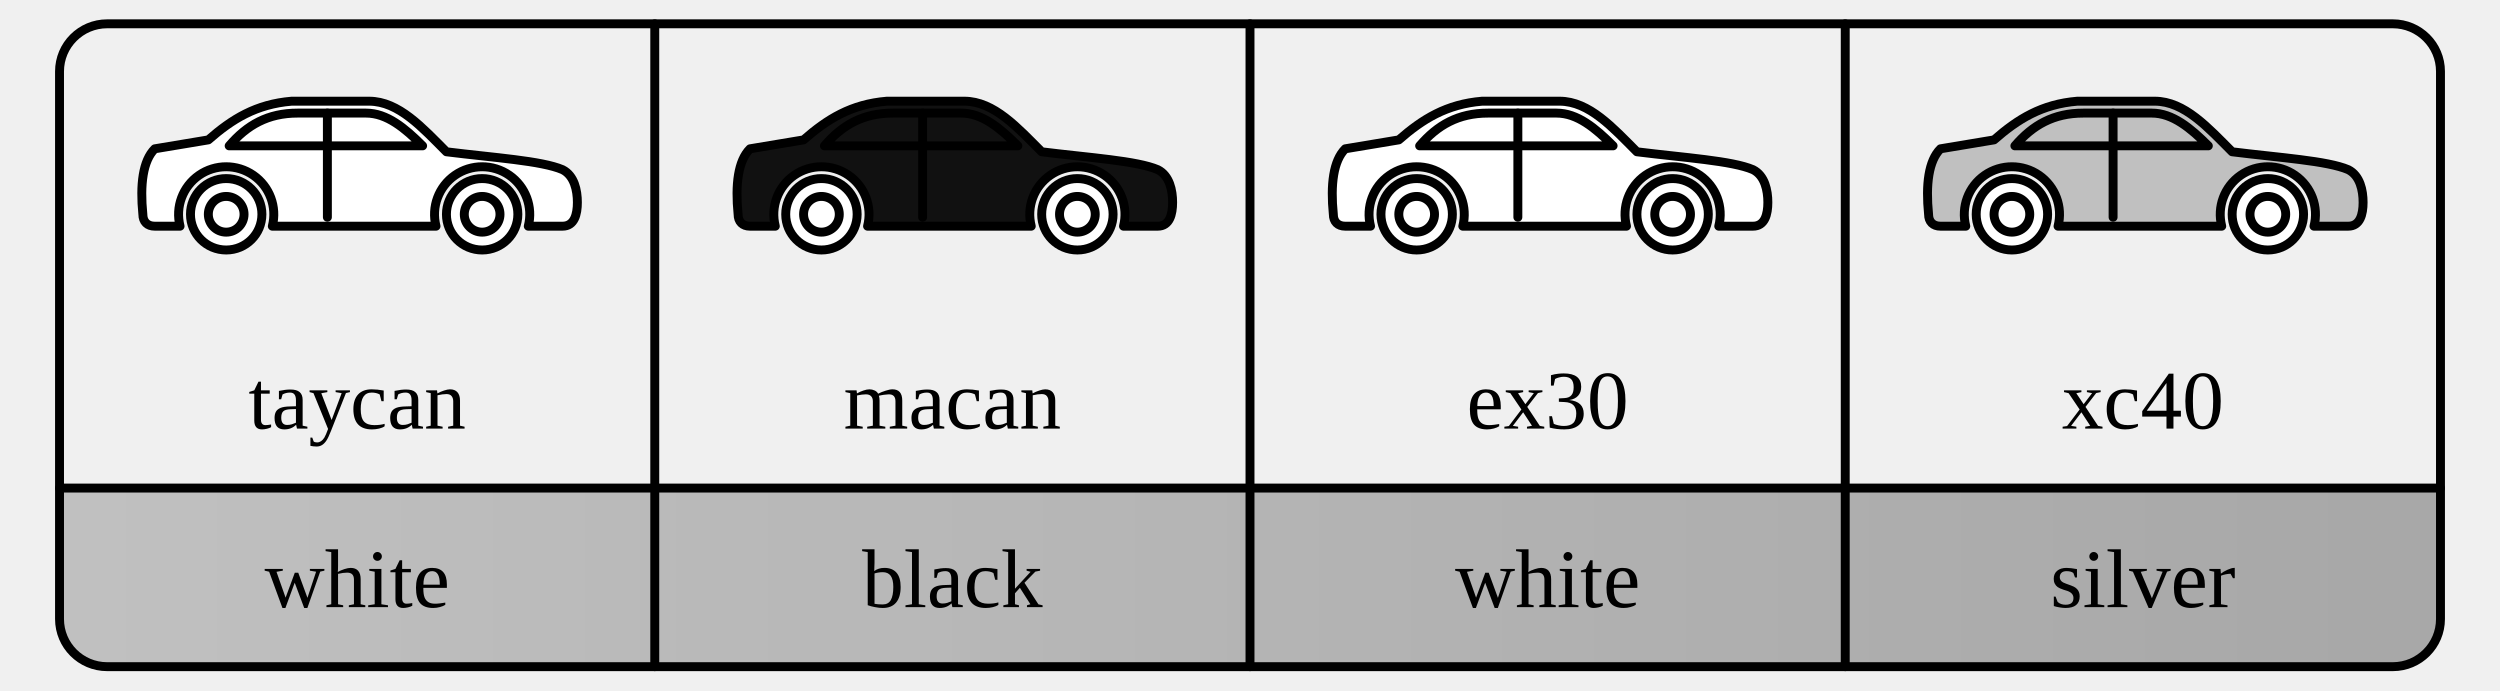
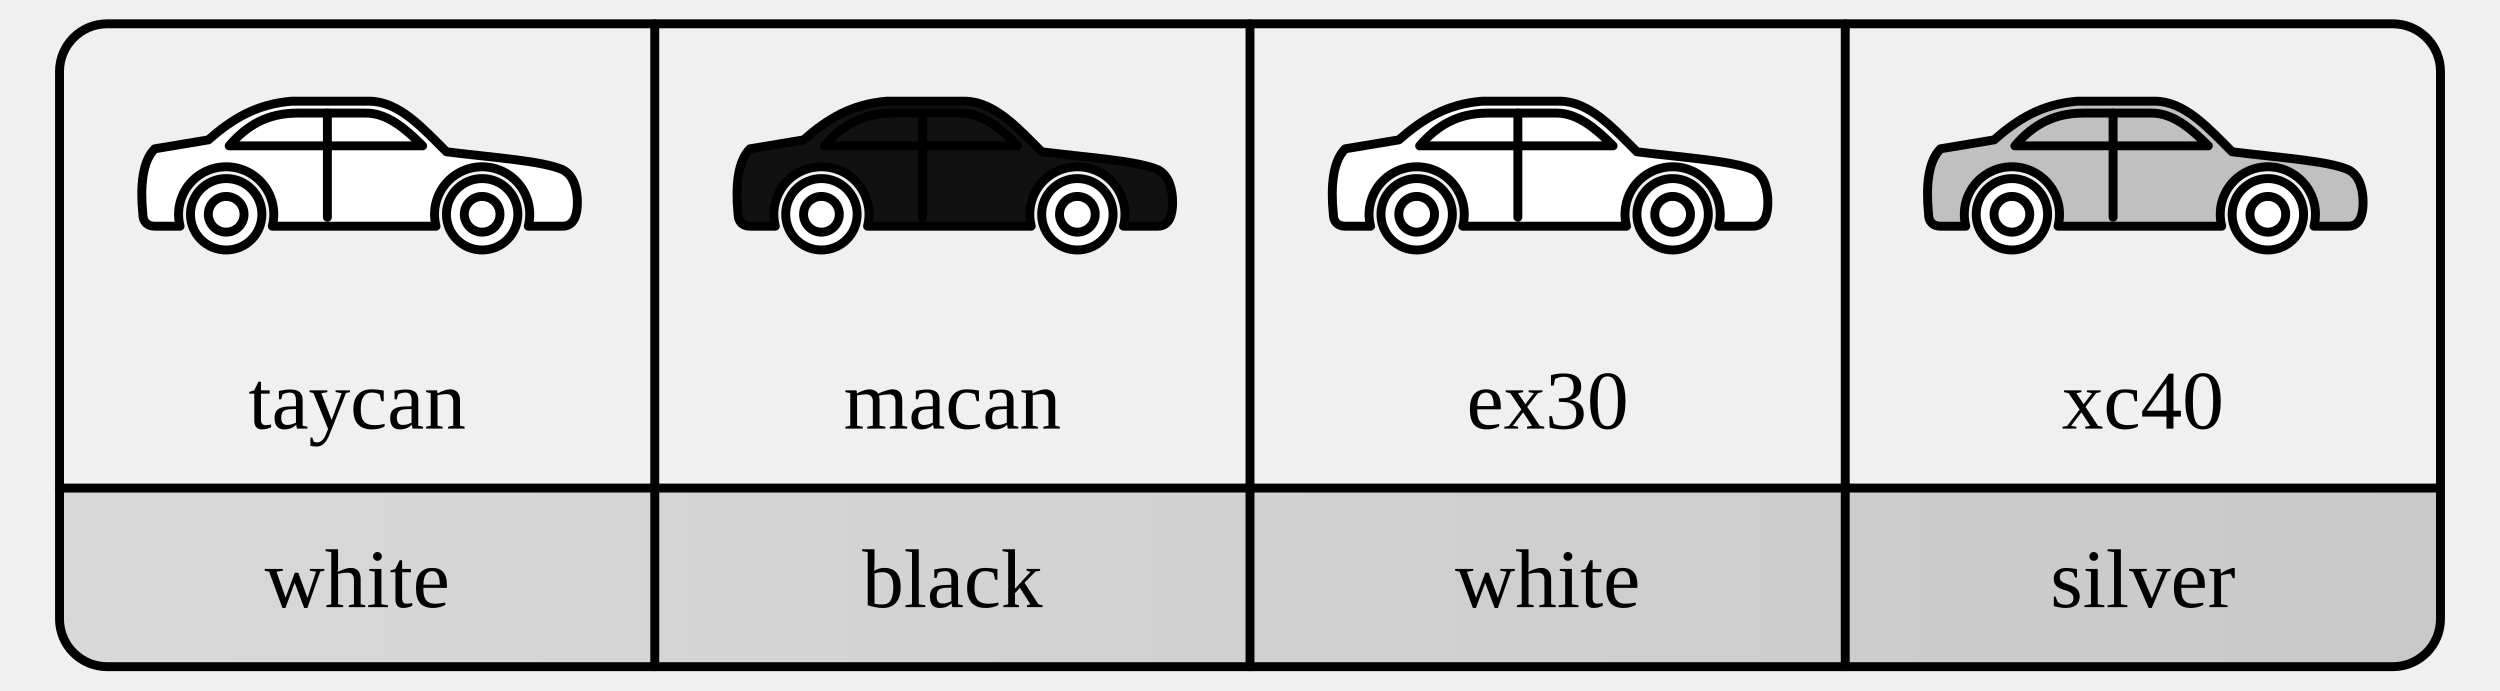
<svg xmlns="http://www.w3.org/2000/svg" width="420" height="116" viewBox="0 20 420 116" fill="none">
  <defs>
    <linearGradient id="car-colors-layer" x1="0" y1="0" x2="1" y2="0">
-       <stop offset="0" stop-color="currentColor" stop-opacity="0.2" />
-       <stop offset="1" stop-color="currentColor" stop-opacity="0.3" />
+       <stop offset="0" stop-color="currentColor" stop-opacity="0.1" />
+       <stop offset="1" stop-color="currentColor" stop-opacity="0.16" />
    </linearGradient>
  </defs>
  <path d="M10 102H410V124A8 8 0 0 1 402 132H18A8 8 0 0 1 10 124Z" fill="url(#car-colors-layer)" />
  <g stroke="currentColor" stroke-width="1.5" stroke-linecap="round" stroke-linejoin="round">
    <g>
      <g transform="translate(22 34) scale(0.5)" stroke-width="3">
        <path d="M4 44C3 34 4 26 8 22L26 19C34 12 42 7 54 6H80C90 6 98 15 106 23C122 25 138 26 145 29C149 31 150 36 150 40C150 44 149 48 145 48H133.5A16 16 0 1 0 102.5 48H47.5A16 16 0 1 0 16.5 48H8C5.5 48 4 46.5 4 44Z" fill="#ffffff" />
        <path d="M33 21C39 14 46 10 56 10H79C86 10 92 15 98 21Z" />
        <path d="M66 10V45" />
        <circle cx="32" cy="44" r="12" fill="var(--sl-color-bg, #fff)" />
        <circle cx="32" cy="44" r="6" />
        <circle cx="118" cy="44" r="12" fill="var(--sl-color-bg, #fff)" />
        <circle cx="118" cy="44" r="6" />
      </g>
    </g>
    <g>
      <g transform="translate(122 34) scale(0.5)" stroke-width="3">
        <path d="M4 44C3 34 4 26 8 22L26 19C34 12 42 7 54 6H80C90 6 98 15 106 23C122 25 138 26 145 29C149 31 150 36 150 40C150 44 149 48 145 48H133.5A16 16 0 1 0 102.5 48H47.5A16 16 0 1 0 16.5 48H8C5.5 48 4 46.5 4 44Z" fill="#111111" />
        <path d="M33 21C39 14 46 10 56 10H79C86 10 92 15 98 21Z" />
        <path d="M66 10V45" />
        <circle cx="32" cy="44" r="12" fill="var(--sl-color-bg, #fff)" />
        <circle cx="32" cy="44" r="6" />
        <circle cx="118" cy="44" r="12" fill="var(--sl-color-bg, #fff)" />
        <circle cx="118" cy="44" r="6" />
      </g>
    </g>
    <g>
      <g transform="translate(222 34) scale(0.5)" stroke-width="3">
        <path d="M4 44C3 34 4 26 8 22L26 19C34 12 42 7 54 6H80C90 6 98 15 106 23C122 25 138 26 145 29C149 31 150 36 150 40C150 44 149 48 145 48H133.5A16 16 0 1 0 102.5 48H47.5A16 16 0 1 0 16.5 48H8C5.5 48 4 46.5 4 44Z" fill="#ffffff" />
        <path d="M33 21C39 14 46 10 56 10H79C86 10 92 15 98 21Z" />
        <path d="M66 10V45" />
        <circle cx="32" cy="44" r="12" fill="var(--sl-color-bg, #fff)" />
        <circle cx="32" cy="44" r="6" />
        <circle cx="118" cy="44" r="12" fill="var(--sl-color-bg, #fff)" />
        <circle cx="118" cy="44" r="6" />
      </g>
    </g>
    <g>
      <g transform="translate(322 34) scale(0.5)" stroke-width="3">
        <path d="M4 44C3 34 4 26 8 22L26 19C34 12 42 7 54 6H80C90 6 98 15 106 23C122 25 138 26 145 29C149 31 150 36 150 40C150 44 149 48 145 48H133.5A16 16 0 1 0 102.5 48H47.5A16 16 0 1 0 16.5 48H8C5.5 48 4 46.5 4 44Z" fill="#c0c0c0" />
        <path d="M33 21C39 14 46 10 56 10H79C86 10 92 15 98 21Z" />
        <path d="M66 10V45" />
        <circle cx="32" cy="44" r="12" fill="var(--sl-color-bg, #fff)" />
        <circle cx="32" cy="44" r="6" />
        <circle cx="118" cy="44" r="12" fill="var(--sl-color-bg, #fff)" />
        <circle cx="118" cy="44" r="6" />
      </g>
    </g>
    <rect x="10" y="24" width="400" height="108" rx="8" />
    <line x1="110" y1="24" x2="110" y2="132" />
    <line x1="210" y1="24" x2="210" y2="132" />
    <line x1="310" y1="24" x2="310" y2="132" />
    <line x1="10" y1="102" x2="410" y2="102" />
  </g>
  <g fill="currentColor" font-family="var(--sl-font, sans-serif)" font-size="14" text-anchor="middle">
    <text x="60" y="92">taycan</text>
    <text x="160" y="92">macan</text>
    <text x="260" y="92">ex30</text>
    <text x="360" y="92">xc40</text>
  </g>
  <g fill="currentColor" font-family="var(--sl-font, sans-serif)" font-size="14" text-anchor="middle">
    <text x="60" y="122">white</text>
    <text x="160" y="122">black</text>
    <text x="260" y="122">white</text>
    <text x="360" y="122">silver</text>
  </g>
</svg>
